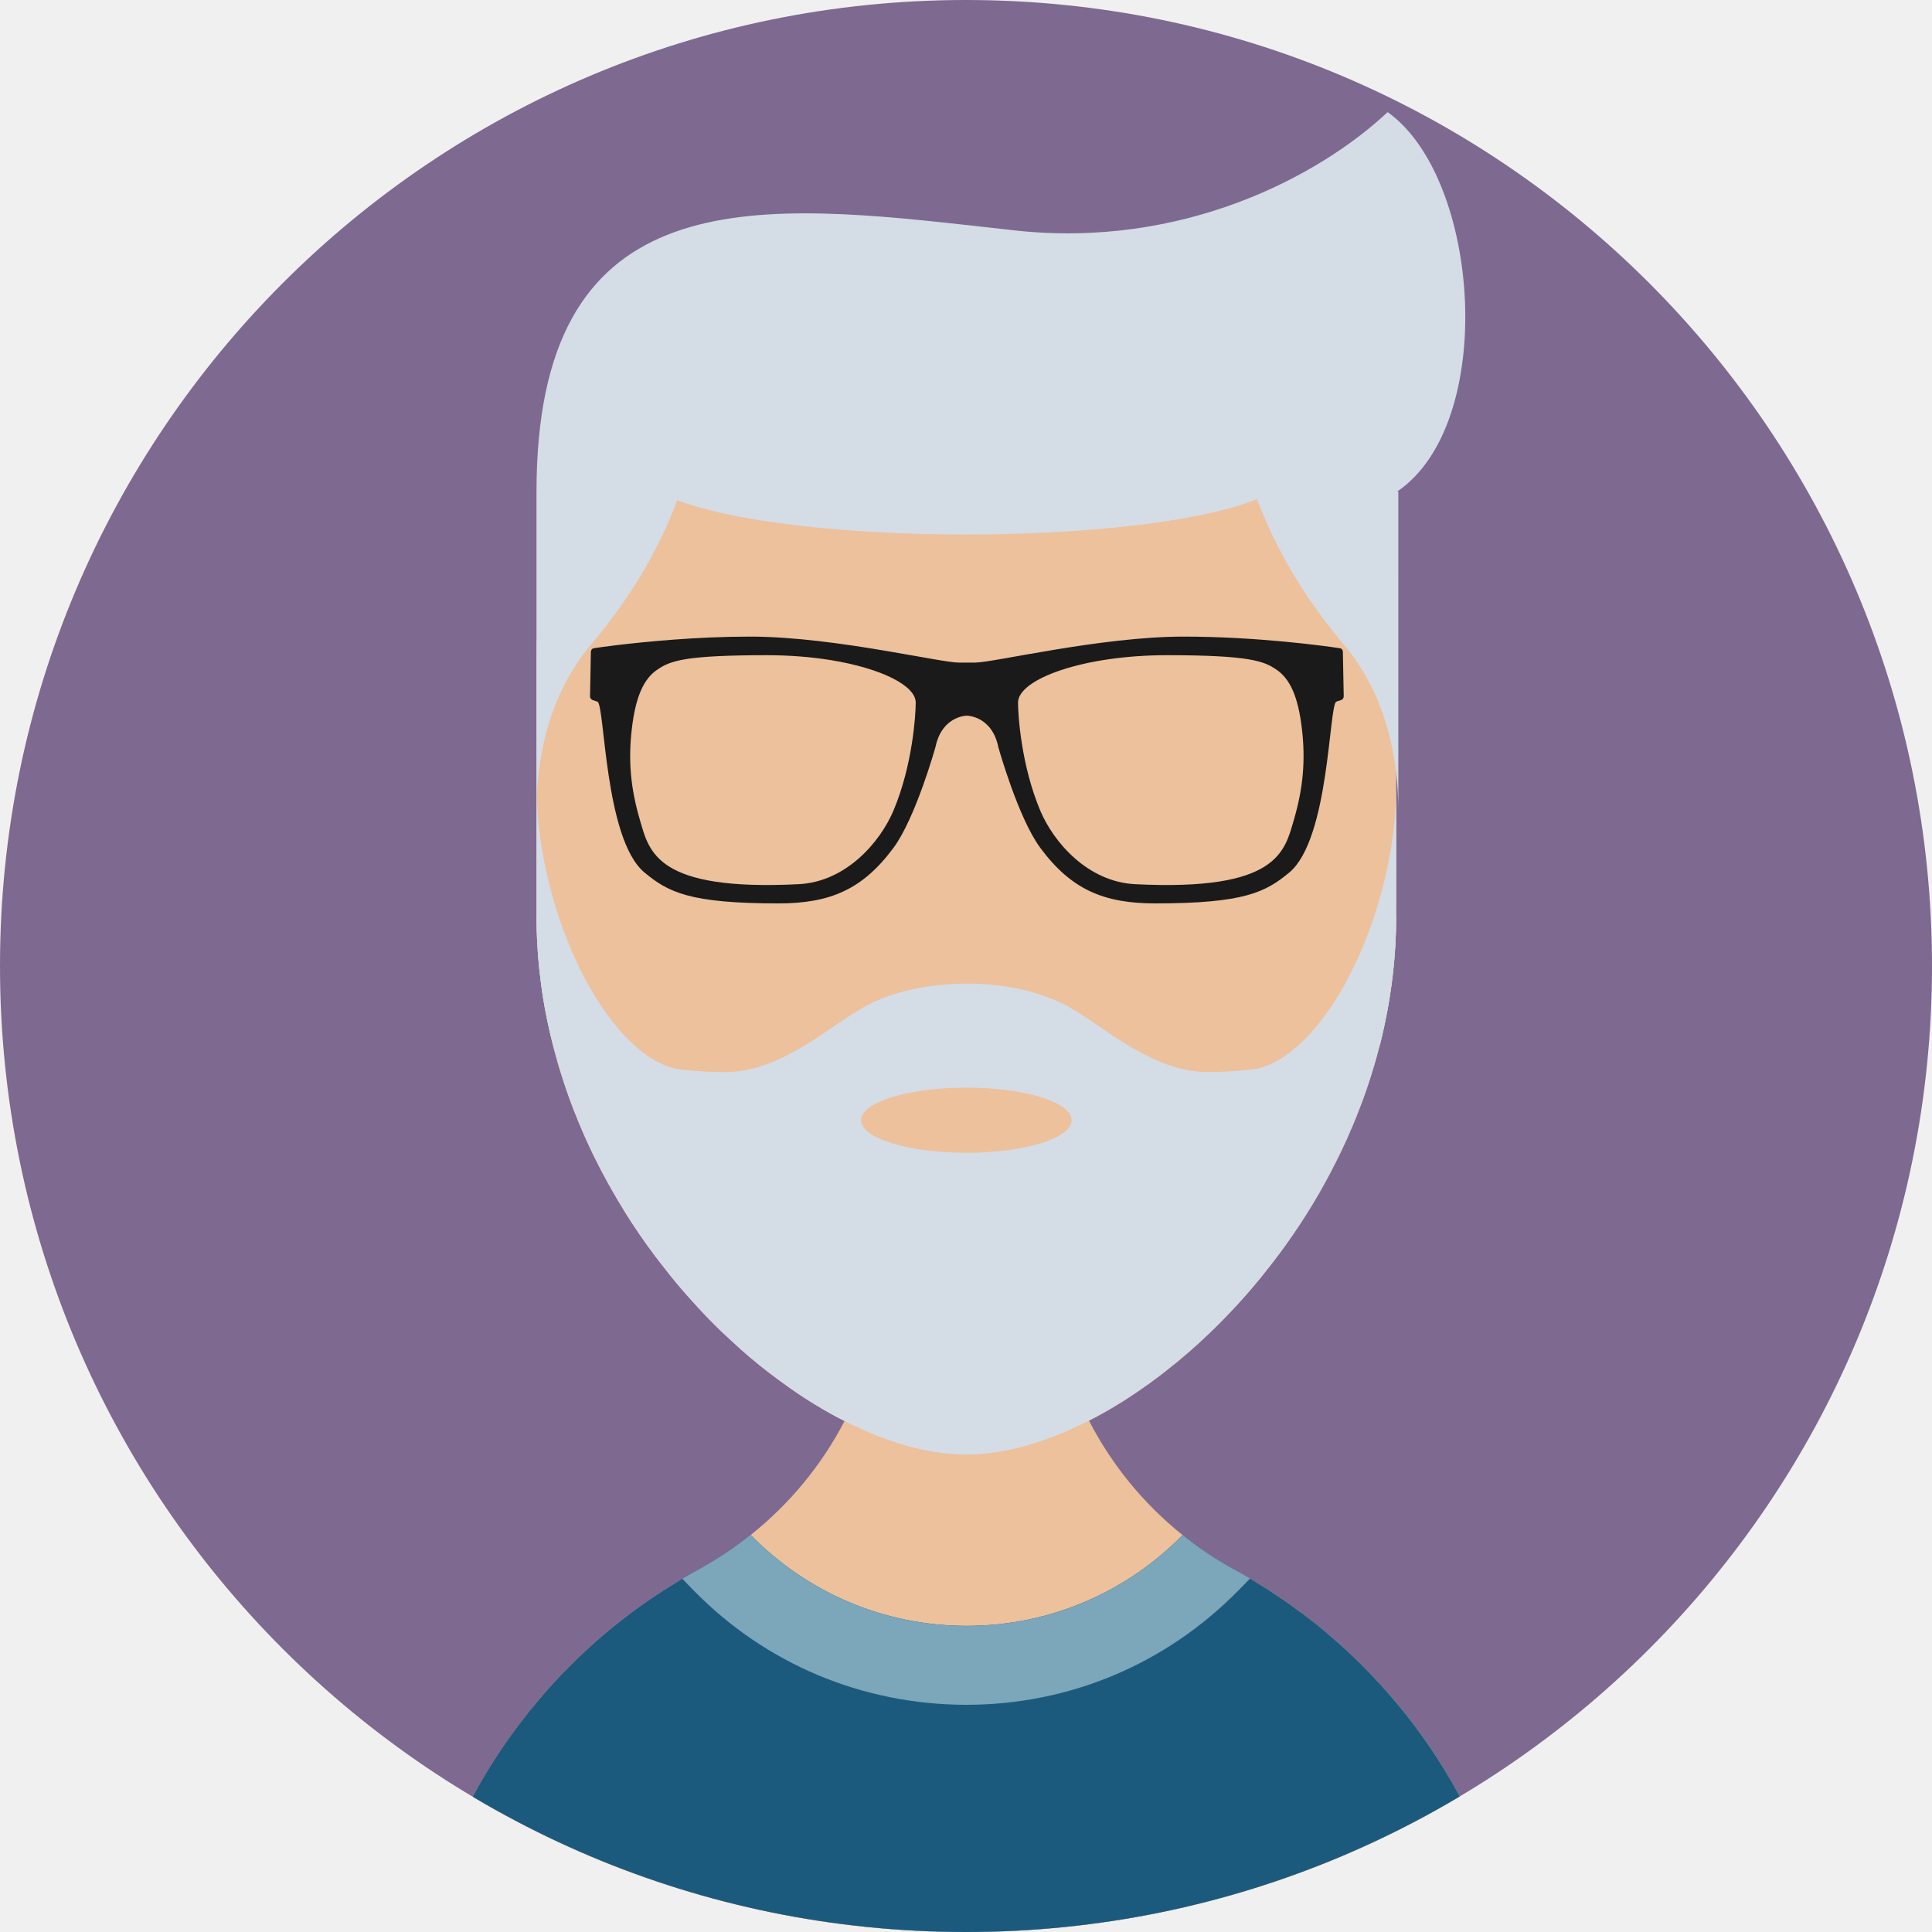
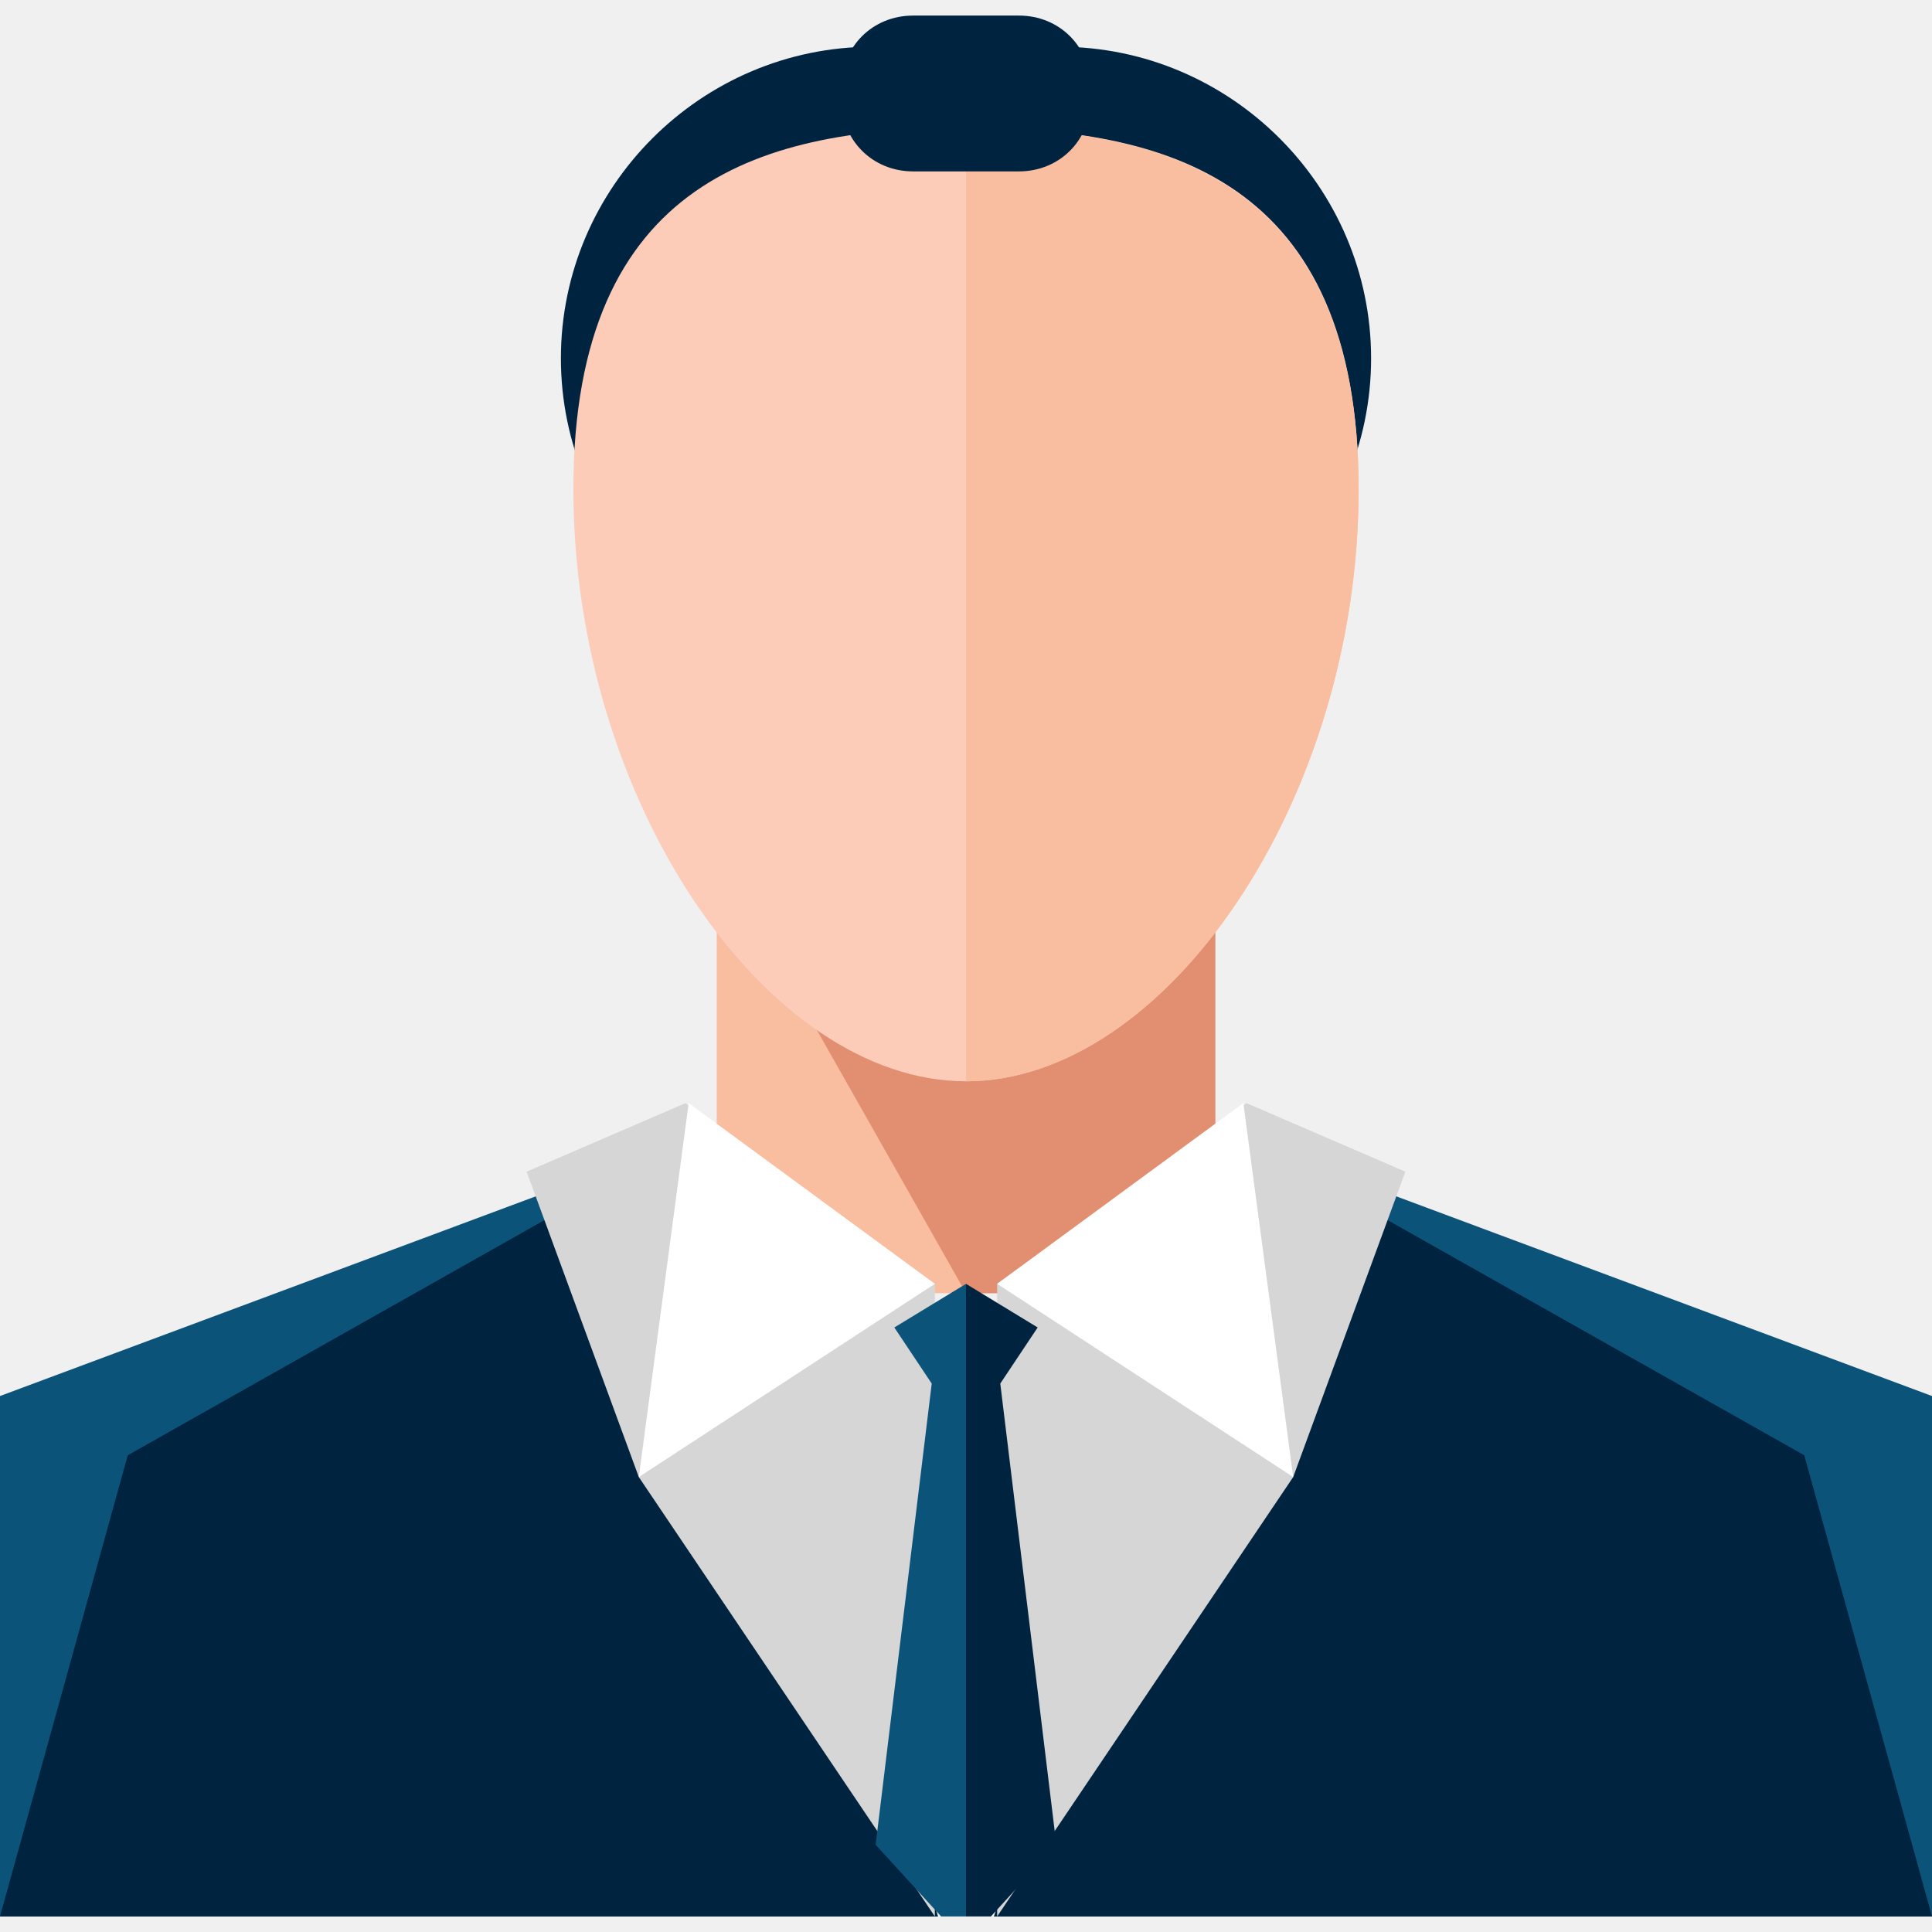
- <svg xmlns="http://www.w3.org/2000/svg" xmlns:xlink="http://www.w3.org/1999/xlink" version="1.1" id="Capa_1" x="0px" y="0px" viewBox="0 0 188.148 188.148" style="enable-background:new 0 0 188.148 188.148;" xml:space="preserve">
-   <g>
-     <g>
-       <defs>
-         <circle id="SVGID_1_" cx="94.074" cy="94.074" r="94.074" />
-       </defs>
-       <use xlink:href="#SVGID_1_" style="overflow:visible;fill:#7E6990;" />
-       <clipPath id="SVGID_2_">
-         <use xlink:href="#SVGID_1_" style="overflow:visible;" />
-       </clipPath>
-       <g style="clip-path:url(#SVGID_2_);">
-         <path style="fill:#ECC19C;" d="M148.645,200.743v0.01H39.57v-0.01c0-6.159,1.018-12.091,2.91-17.612     c0.339-0.997,0.709-1.984,1.11-2.961v-0.01c0.391-0.977,0.822-1.933,1.275-2.878c1.799-3.794,4.041-7.341,6.642-10.59     c0.658-0.813,1.327-1.604,2.015-2.365c0.339-0.391,0.699-0.771,1.059-1.152c0.36-0.37,0.72-0.74,1.09-1.11     c1.84-1.841,3.814-3.527,5.891-5.079c1.039-0.771,2.087-1.491,3.177-2.19c0.391-0.247,0.781-0.494,1.182-0.73     c0.175-0.103,0.36-0.206,0.535-0.309c0.535-0.319,1.069-0.627,1.614-0.925c0.021-0.021,0.041-0.021,0.041-0.021     c0.442-0.237,0.874-0.494,1.306-0.761c1.285-0.771,2.519-1.625,3.691-2.57c3.773-3.002,6.899-6.786,9.14-11.094     c0.71-1.367,1.337-2.786,1.861-4.246c1.306-3.64,2.016-7.557,2.016-11.649l7.947,0.041h0.021l8.153,0.042     c0,4.04,0.689,7.917,1.963,11.515c0.514,1.471,1.131,2.889,1.84,4.257c2.231,4.328,5.347,8.132,9.12,11.145     c0.74,0.606,1.491,1.162,2.283,1.686c0.082,0.062,0.154,0.113,0.236,0.165c0.37,0.247,0.74,0.494,1.131,0.72     c0.422,0.257,0.854,0.514,1.285,0.75c0.072,0.021,0.134,0.051,0.185,0.092c0.483,0.268,0.967,0.545,1.439,0.833     c0.412,0.236,0.823,0.483,1.234,0.74c0.421,0.257,0.843,0.524,1.254,0.822c0.853,0.545,1.686,1.142,2.498,1.758     c0,0.01,0.01,0.01,0.01,0.01h0.011c1.038,0.771,2.046,1.594,3.033,2.436c0.987,0.843,1.933,1.728,2.848,2.643     C142.527,172.017,148.645,185.65,148.645,200.743z" />
-         <path style="fill:#1C5A7D;" d="M148.645,200.743H39.57c0-6.159,1.018-12.091,2.91-17.612c0.339-0.997,0.709-1.984,1.11-2.961     v-0.01c0.391-0.977,0.822-1.933,1.275-2.878c1.799-3.794,4.041-7.341,6.642-10.59c0.658-0.813,1.327-1.604,2.015-2.365     c0.339-0.391,0.699-0.771,1.059-1.152c0.36-0.37,0.72-0.74,1.09-1.11c1.84-1.841,3.814-3.527,5.891-5.079     c1.039-0.771,2.087-1.491,3.177-2.19c0.391-0.247,0.781-0.494,1.182-0.73c0.175-0.113,0.35-0.216,0.524-0.319     c0.535-0.319,1.08-0.627,1.625-0.925c0.021-0.021,0.041-0.01,0.041-0.01v-0.01c0.442-0.247,0.874-0.494,1.306-0.75     c1.285-0.782,2.519-1.645,3.67-2.591c0.01,0.01,0.01,0.01,0.021,0.02c5.326,5.449,12.739,8.832,20.964,8.852h0.082     c8.225,0,15.669-3.393,21.015-8.842l0.01-0.01c0.73,0.607,1.491,1.172,2.272,1.696c0.082,0.062,0.154,0.113,0.236,0.165     c0.37,0.247,0.75,0.483,1.131,0.72c0.422,0.257,0.854,0.504,1.285,0.74c0.072,0.021,0.123,0.062,0.185,0.092     c0.483,0.268,0.977,0.545,1.45,0.833c0.411,0.247,0.823,0.494,1.224,0.751c0.421,0.257,0.843,0.524,1.254,0.822     c0.853,0.545,1.686,1.142,2.498,1.758h0.021c1.038,0.781,2.056,1.594,3.033,2.447c0.987,0.843,1.933,1.728,2.848,2.643     C142.527,172.017,148.645,185.65,148.645,200.743z" />
-         <g>
-           <path style="fill:#7CA6BA;" d="M121.738,153.727l-0.01,0.01l-1.121,1.141c-7.053,7.187-16.471,11.145-26.516,11.145      c-0.01,0-0.01,0-0.021,0c-10.137-0.031-19.524-3.989-26.546-11.165l-1.069-1.1l-0.01-0.01c0.535-0.319,1.08-0.627,1.625-0.925      c0.021-0.021,0.041-0.01,0.041-0.01v-0.01c0.442-0.247,0.874-0.494,1.306-0.75c1.285-0.782,2.519-1.645,3.67-2.591      c0.01,0.01,0.01,0.01,0.021,0.02c5.326,5.449,12.739,8.832,20.964,8.852h0.082c8.225,0,15.669-3.393,21.015-8.842l0.01-0.01      c0.73,0.607,1.491,1.172,2.272,1.696c0.082,0.062,0.154,0.113,0.236,0.165c0.37,0.247,0.75,0.483,1.131,0.72      c0.422,0.257,0.854,0.504,1.285,0.74c0.072,0.021,0.123,0.062,0.185,0.092C120.772,153.161,121.266,153.439,121.738,153.727z" />
-         </g>
-         <g>
-           <path style="fill:#ECC19C;" d="M135.968,64.094V89.19c0,0.452-0.01,0.905-0.02,1.357c-0.01,0.349-0.021,0.699-0.041,1.048      c-0.01,0.35-0.031,0.689-0.062,1.038c-0.01,0.236-0.031,0.473-0.051,0.71c-0.01,0.144-0.02,0.277-0.041,0.421      c-0.02,0.257-0.041,0.524-0.082,0.781c-0.021,0.247-0.041,0.494-0.082,0.74c-0.021,0.237-0.051,0.483-0.093,0.73      c-0.092,0.74-0.216,1.48-0.35,2.21c-0.092,0.494-0.185,0.987-0.288,1.471c-0.01,0.021-0.01,0.041-0.02,0.062      c-0.01,0.072-0.021,0.144-0.041,0.216c-0.01,0.021-0.01,0.041-0.021,0.062c0,0.021,0,0.041-0.01,0.062      c-0.021,0.103-0.041,0.206-0.072,0.308c-0.02,0.123-0.051,0.247-0.082,0.37c-0.02,0.134-0.052,0.257-0.093,0.381      c-0.031,0.185-0.082,0.37-0.124,0.555c-0.031,0.103-0.051,0.216-0.092,0.319c-0.021,0.093-0.051,0.185-0.072,0.268      c-0.216,0.843-0.463,1.665-0.72,2.488c-0.123,0.391-0.247,0.771-0.38,1.162c-0.011,0.041-0.031,0.082-0.042,0.123      c-0.123,0.35-0.247,0.699-0.37,1.049c-0.041,0.103-0.082,0.205-0.123,0.319c-0.124,0.329-0.247,0.658-0.38,0.987      c-0.154,0.401-0.319,0.792-0.483,1.183c-0.144,0.35-0.298,0.699-0.453,1.048c-0.02,0.062-0.051,0.113-0.072,0.175      c-0.175,0.37-0.339,0.74-0.514,1.1c-0.175,0.38-0.36,0.761-0.555,1.142c-0.37,0.75-0.771,1.501-1.172,2.231l-0.555,0.987      c-1.584,2.725-3.342,5.285-5.254,7.649c-0.257,0.339-0.524,0.668-0.802,0.987c-0.381,0.463-0.771,0.915-1.162,1.357      c-0.35,0.391-0.699,0.781-1.059,1.162c-0.987,1.059-1.995,2.067-3.023,3.013c-0.206,0.206-0.421,0.391-0.638,0.586      c-0.35,0.319-0.699,0.627-1.059,0.925c-0.278,0.247-0.565,0.483-0.854,0.72c-0.74,0.606-1.48,1.192-2.231,1.737      c-0.309,0.237-0.627,0.463-0.946,0.679c-0.514,0.37-1.039,0.72-1.563,1.059c-0.288,0.195-0.586,0.38-0.884,0.555      c-0.956,0.596-1.933,1.141-2.889,1.624c-0.092,0.051-0.174,0.092-0.267,0.133c-0.257,0.134-0.514,0.257-0.771,0.381      c-0.257,0.123-0.524,0.247-0.802,0.37c-0.339,0.154-0.678,0.298-1.018,0.432c-0.134,0.061-0.268,0.113-0.401,0.154      c-0.401,0.164-0.813,0.319-1.213,0.452c-0.504,0.185-1.018,0.339-1.521,0.483c-0.35,0.103-0.709,0.195-1.059,0.277      c-0.021,0.011-0.041,0.021-0.072,0.021c-0.35,0.082-0.699,0.164-1.049,0.226c-0.093,0.021-0.185,0.041-0.278,0.051      c-0.288,0.051-0.576,0.103-0.864,0.134c-0.411,0.061-0.822,0.113-1.233,0.134c-0.144,0.021-0.278,0.031-0.421,0.031      c-0.329,0.02-0.658,0.031-0.977,0.031h-0.031c-0.319,0-0.637-0.01-0.956-0.031c-0.124,0-0.247-0.01-0.37-0.031      c-0.288-0.011-0.586-0.041-0.895-0.082c-0.062,0-0.134-0.01-0.195-0.021c-0.38-0.051-0.761-0.113-1.152-0.185      c-0.329-0.051-0.658-0.123-0.997-0.205c-1.758-0.401-3.567-1.008-5.398-1.82c-0.617-0.278-1.244-0.565-1.861-0.895      c-0.956-0.473-1.912-1.008-2.858-1.594c-0.792-0.483-1.584-0.997-2.365-1.542c-0.391-0.278-0.781-0.555-1.172-0.843      c-1.223-0.895-2.437-1.871-3.629-2.92c-0.329-0.298-0.658-0.596-0.987-0.905c-0.329-0.298-0.658-0.606-0.977-0.905      c-0.802-0.771-1.583-1.573-2.344-2.406c-0.298-0.319-0.596-0.647-0.895-0.987c-0.822-0.925-1.625-1.881-2.385-2.879      c-0.298-0.36-0.576-0.73-0.853-1.1c-1.038-1.377-2.025-2.817-2.951-4.308c-0.247-0.401-0.493-0.813-0.73-1.213      c-0.288-0.483-0.565-0.977-0.843-1.47c-1.028-1.851-1.974-3.773-2.797-5.758c-0.123-0.288-0.247-0.576-0.35-0.863      c-0.164-0.37-0.308-0.75-0.442-1.121c-0.206-0.545-0.401-1.09-0.586-1.635c-0.185-0.545-0.36-1.1-0.535-1.655      c-0.165-0.535-0.319-1.069-0.463-1.614c-0.164-0.576-0.318-1.162-0.452-1.758c-0.01-0.062-0.031-0.124-0.041-0.185      c-0.195-0.822-0.37-1.655-0.524-2.499c-0.206-1.11-0.37-2.241-0.494-3.382c-0.051-0.36-0.082-0.72-0.113-1.08      c-0.041-0.38-0.072-0.751-0.092-1.131c-0.051-0.689-0.082-1.388-0.103-2.087c-0.01-0.453-0.021-0.905-0.021-1.357V64.094      c0-5.747,1.162-11.227,3.259-16.214c0.051-0.144,0.113-0.277,0.175-0.411c0.813-1.881,1.758-3.691,2.838-5.418      c0.165-0.277,0.339-0.545,0.514-0.812c7.464-11.433,20.368-18.99,35.039-19h0.041c3.188,0,6.292,0.36,9.274,1.028      c2.725,0.617,5.346,1.501,7.834,2.622c3.393,1.521,6.549,3.475,9.387,5.809c2.385,1.953,4.555,4.153,6.446,6.58      c0.74,0.946,1.439,1.922,2.098,2.93c0.185,0.277,0.37,0.555,0.535,0.843c1.069,1.717,2.025,3.517,2.837,5.398l0.185,0.432      c2.056,4.884,3.208,10.23,3.249,15.844C135.968,63.847,135.968,63.97,135.968,64.094z" />
-           <path style="fill:#D4DCE6;" d="M135.968,89.19c0,0.452-0.01,0.905-0.02,1.357c-0.01,0.349-0.021,0.699-0.041,1.048      c-0.01,0.35-0.031,0.689-0.062,1.038c-0.01,0.236-0.031,0.473-0.051,0.71c-0.01,0.144-0.02,0.277-0.041,0.421      c-0.02,0.257-0.041,0.524-0.082,0.781c-0.021,0.247-0.051,0.494-0.082,0.74c-0.021,0.237-0.051,0.483-0.093,0.73      c-0.092,0.74-0.216,1.48-0.35,2.21c-0.082,0.432-0.164,0.854-0.257,1.275c-0.01,0.093-0.031,0.175-0.051,0.257      c-0.01,0.072-0.021,0.144-0.041,0.216c-0.01,0.021-0.01,0.041-0.021,0.062c0,0.021,0,0.041-0.01,0.062c0,0.01,0,0.021,0,0.021      c-0.021,0.113-0.051,0.226-0.072,0.329c-0.02,0.113-0.051,0.226-0.082,0.329c-0.02,0.134-0.052,0.257-0.093,0.381      c-0.041,0.205-0.093,0.401-0.154,0.596c-0.01,0.092-0.031,0.185-0.061,0.277c-0.021,0.093-0.051,0.185-0.072,0.268      c-0.216,0.843-0.463,1.665-0.72,2.488c-0.123,0.391-0.247,0.771-0.38,1.162c-0.011,0.041-0.031,0.082-0.042,0.123      c-0.123,0.35-0.247,0.699-0.37,1.049c-0.041,0.103-0.082,0.205-0.123,0.319c-0.124,0.329-0.247,0.658-0.38,0.987      c-0.154,0.401-0.319,0.792-0.483,1.183c-0.144,0.35-0.298,0.699-0.453,1.048c-0.02,0.062-0.051,0.113-0.072,0.175      c-0.175,0.37-0.339,0.74-0.514,1.1c-0.175,0.38-0.36,0.761-0.555,1.142c-0.37,0.75-0.771,1.501-1.172,2.231l-0.555,0.987      c-1.584,2.725-3.342,5.285-5.254,7.649c-0.257,0.339-0.524,0.668-0.802,0.987c-0.381,0.463-0.771,0.915-1.162,1.357      c-0.35,0.391-0.699,0.781-1.059,1.162c-0.987,1.059-1.995,2.067-3.023,3.013c-0.206,0.206-0.421,0.391-0.638,0.586      c-0.35,0.319-0.699,0.627-1.059,0.925c-0.278,0.247-0.565,0.483-0.854,0.72c-0.74,0.606-1.48,1.192-2.231,1.737      c-0.309,0.237-0.627,0.463-0.946,0.679c-0.514,0.37-1.039,0.72-1.563,1.059c-0.288,0.195-0.586,0.38-0.884,0.555      c-0.956,0.596-1.933,1.141-2.889,1.624c-0.092,0.051-0.174,0.092-0.267,0.133c-0.257,0.134-0.514,0.257-0.771,0.381      c-0.257,0.123-0.524,0.247-0.802,0.37c-0.339,0.154-0.678,0.298-1.018,0.432c-0.134,0.061-0.268,0.113-0.401,0.154      c-0.401,0.164-0.813,0.319-1.213,0.452c-0.504,0.185-1.018,0.339-1.521,0.483c-0.35,0.103-0.709,0.195-1.059,0.277      c-0.021,0.011-0.041,0.021-0.072,0.021c-0.35,0.082-0.699,0.164-1.049,0.226c-0.093,0.021-0.185,0.041-0.278,0.051      c-0.288,0.051-0.576,0.103-0.864,0.134c-0.411,0.061-0.822,0.113-1.233,0.134c-0.144,0.021-0.278,0.031-0.421,0.031      c-0.329,0.02-0.658,0.031-0.977,0.031h-0.031c-0.319,0-0.637-0.01-0.956-0.031c-0.124,0-0.247-0.01-0.37-0.031      c-0.288-0.011-0.586-0.041-0.895-0.082c-0.062,0-0.134-0.01-0.195-0.021c-0.38-0.051-0.761-0.113-1.152-0.185      c-0.329-0.051-0.658-0.123-0.997-0.205c-1.758-0.401-3.567-1.008-5.398-1.82c-0.617-0.278-1.244-0.565-1.861-0.895      c-0.956-0.473-1.912-1.008-2.858-1.594c-0.792-0.473-1.573-0.987-2.365-1.542c-0.391-0.278-0.781-0.555-1.172-0.843      c-1.223-0.895-2.437-1.871-3.629-2.92c-0.329-0.298-0.658-0.596-0.987-0.905c-0.329-0.298-0.658-0.606-0.977-0.905      c-0.802-0.771-1.583-1.573-2.344-2.406c-0.298-0.319-0.596-0.647-0.895-0.987c-0.822-0.925-1.625-1.881-2.385-2.879      c-0.298-0.36-0.576-0.73-0.853-1.1c-1.038-1.377-2.025-2.817-2.951-4.308c-0.247-0.401-0.493-0.813-0.73-1.213      c-0.288-0.483-0.565-0.977-0.843-1.47c-1.028-1.851-1.974-3.773-2.797-5.758c-0.123-0.288-0.247-0.576-0.35-0.863      c-0.164-0.37-0.308-0.75-0.442-1.121c-0.206-0.545-0.401-1.09-0.586-1.635c-0.185-0.545-0.36-1.1-0.535-1.655      c-0.165-0.535-0.319-1.069-0.463-1.614c-0.164-0.576-0.318-1.162-0.452-1.758c-0.01-0.062-0.031-0.124-0.041-0.185      c-0.195-0.822-0.37-1.655-0.524-2.499c-0.206-1.11-0.37-2.241-0.494-3.382c-0.051-0.36-0.082-0.72-0.113-1.08      c-0.041-0.38-0.072-0.751-0.092-1.131c-0.051-0.689-0.082-1.388-0.103-2.087c-0.01-0.453-0.021-0.905-0.021-1.357l6.683,13.14      l11.484,5.007l13.582,1.224h0.01l10.065,0.915h0.062l9.418,0.854c0.01,0,0.01,0,0.01,0l21.005,1.892L135.968,89.19z" />
-           <g>
-             <path style="fill:#D4DCE6;" d="M94.153,95.791l-0.01,10.127v0.011l-0.01,3.547v2.786l-0.01,9.253v0.01l-0.01-0.01h-0.01       l-0.01-0.01l-0.021-0.01l-40.437-20.583c-0.01-0.062-0.031-0.124-0.041-0.185c-0.195-0.822-0.37-1.655-0.524-2.499       c-0.206-1.11-0.37-2.241-0.494-3.382c-0.051-0.36-0.082-0.72-0.113-1.08c-0.041-0.38-0.072-0.751-0.092-1.131       c-0.051-0.689-0.082-1.388-0.103-2.087c-0.01-0.453-0.021-0.905-0.021-1.357V76.904c0,0.175,0.01,0.35,0.01,0.524       c0,0.123,0.01,0.247,0.021,0.37c0.102,2.868,0.576,6.004,1.449,9.212c0.709,2.57,1.594,4.945,2.622,7.064v0.01       c2.694,5.603,6.302,9.407,9.624,10.024c0.205,0.031,0.421,0.051,0.627,0.072c1.285,0.144,2.632,0.226,4.02,0.226       c5.243,0,9.901-4.215,12.831-5.922c0.021-0.01,0.041-0.021,0.062-0.031c0.154-0.093,0.309-0.185,0.442-0.278       c0.041-0.031,0.082-0.051,0.123-0.072c2.468-1.409,6.025-2.303,9.994-2.313H94.153z" />
-             <path style="fill:#D4DCE6;" d="M135.981,76.899l-0.01,12.286c0,3.084-0.288,6.107-0.822,9.037       c-0.216,1.172-0.463,2.334-0.75,3.485l-9.49,13.705l-30.783,6.097h-0.01l-0.01,0.01v-0.01l-0.031-25.728h0.082       c3.968,0.01,7.536,0.905,10.003,2.313c0.041,0.021,0.072,0.041,0.113,0.072c0.144,0.092,0.298,0.185,0.452,0.277       c0.01,0.011,0.031,0.021,0.052,0.031c2.94,1.707,7.587,5.925,12.831,5.925c1.388,0,2.735-0.082,4.02-0.226       c0.216-0.021,0.421-0.041,0.637-0.072c3.31-0.617,6.93-4.421,9.613-10.024v-0.01c1.028-2.118,1.912-4.493,2.622-7.063       c0.925-3.393,1.409-6.704,1.47-9.716C135.981,77.156,135.981,77.033,135.981,76.899z" />
-           </g>
-           <ellipse style="fill:#ECC19C;" cx="94.107" cy="109.091" rx="10.255" ry="3.17" />
-           <path style="fill:#1A1A1A;" d="M130.776,63.477c0-0.175-0.124-0.329-0.298-0.35c-1.47-0.226-8.091-1.131-15.206-1.131      c-8.071,0-18.486,2.529-20.306,2.529h-1.614c-0.843,0-3.557-0.545-7.032-1.131c-3.989-0.679-8.976-1.398-13.273-1.398      c-5.212,0-10.147,0.494-12.996,0.833c-1.049,0.123-1.81,0.236-2.21,0.298c-0.175,0.021-0.298,0.175-0.298,0.35l-0.082,4.338      c0,0.154,0.092,0.288,0.226,0.35l0.494,0.165c0.73,0.278,0.668,13.355,4.565,16.625c2.313,1.923,4.38,3.023,13.067,3.023      c5.028,0,8.194-1.357,11.196-5.408c2.159-2.91,4.082-9.788,4.082-9.788c0.555-2.735,2.539-3.043,2.981-3.084      c0.01,0,0.01,0,0.021,0h0.031c0.021,0,0.031,0,0.031,0c0.072,0,2.458,0.041,3.074,3.084c0,0,1.923,6.878,4.082,9.788      c3.002,4.051,6.168,5.408,11.196,5.408c8.688,0,10.754-1.1,13.067-3.023c3.896-3.27,3.835-16.347,4.565-16.625l0.494-0.165      c0.134-0.062,0.226-0.195,0.226-0.35L130.776,63.477z M87.008,78.95c-1.285,3.023-4.575,6.919-9.222,7.156      c-13.931,0.699-14.568-3.187-15.474-6.271c-0.905-3.085-1.141-5.789-0.781-8.863c0.36-3.084,1.141-4.894,2.54-5.798      c0.596-0.401,1.254-0.761,2.93-1.018c1.501-0.216,3.814-0.35,7.67-0.35c2.241,0,4.329,0.175,6.2,0.473      c4.955,0.802,8.307,2.488,8.307,4.143C89.177,69.563,88.89,74.478,87.008,78.95z M126.005,79.835      c-0.905,3.084-1.542,6.971-15.474,6.271c-4.647-0.236-7.947-4.133-9.222-7.156c-1.882-4.472-2.169-9.387-2.169-10.528      c0-2.282,6.343-4.616,14.507-4.616c8.153,0,9.459,0.607,10.6,1.368c1.398,0.905,2.18,2.714,2.54,5.798      C127.146,74.046,126.91,76.75,126.005,79.835z" />
-           <g>
-             <path style="fill:#D4DCE6;" d="M136.061,47.87c-0.011,0-0.011,0.01-0.021,0.01H52.247c0-29.6,19.946-28.407,41.825-25.971       c0.01,0,0.01,0,0.021,0c1.553,0.175,3.115,0.35,4.678,0.524c16.368,1.82,29.692-5.254,36.365-11.515       C144.213,17.386,145.828,41.259,136.061,47.87z" />
-             <path style="fill:#D4DCE6;" d="M66.846,46.132l-0.226,0.709c-0.113,0.349-0.226,0.699-0.35,1.038       c-0.103,0.278-0.195,0.555-0.309,0.823c-1.922,5.141-4.832,9.85-8.4,14.065c-2.508,2.971-5.027,7.742-5.284,15.031       c-0.021,0.421-0.031,0.843-0.031,1.285v-14.99c0-8.492,0-16.214,0-16.214l3.434-0.411l3.352-0.401l3.948-0.473L66.846,46.132z" />
-             <path style="fill:#D4DCE6;" d="M136.176,47.883l-14.595-1.742l0.227,0.705c1.889,5.875,5.074,11.208,9.055,15.924       c2.657,3.148,5.314,8.302,5.314,16.323C136.176,68.105,136.176,47.883,136.176,47.883z" />
-             <ellipse style="fill:#D4DCE6;" cx="94.07" cy="46.141" rx="31.19" ry="5.912" />
-           </g>
-         </g>
-       </g>
-     </g>
-   </g>
+ <svg xmlns="http://www.w3.org/2000/svg" version="1.1" id="Layer_1" x="0px" y="0px" viewBox="0 0 496 496" style="enable-background:new 0 0 496 496;" xml:space="preserve">
+   <path style="fill:#00233F;" d="M352,92c0,44-36,80-80,80h-48c-44,0-80-36-80-80l0,0c0-44,36-80,80-80h48C316,12,352,48,352,92  L352,92z" />
+   <rect x="184" y="212" style="fill:#F9BDA0;" width="128" height="120" />
+   <polygon style="fill:#E28F71;" points="312,332 248,332 180,212 312,212 " />
+   <path style="fill:#FCCCB9;" d="M348.8,125.6c0,80-49.6,152-100.8,152s-100.8-72-100.8-152S196.8,32.8,248,32.8  C299.2,32.8,348.8,45.6,348.8,125.6z" />
+   <path style="fill:#F9BDA0;" d="M248,32.8c51.2,0,100.8,13.6,100.8,92.8c0,80-49.6,152-100.8,152" />
+   <path style="fill:#00233F;" d="M280,25.6C280,36,272,44,261.6,44h-27.2C224,44,216,36,216,25.6v-3.2C216,12,224,4,234.4,4h27.2  C272,4,280,12,280,22.4V25.6z" />
+   <polygon style="fill:#0C537A;" points="176,292.8 0,358.4 0,492 240.8,492 " />
+   <polygon style="fill:#00233F;" points="176,292.8 32.8,373.6 0,492 240.8,492 " />
+   <polygon style="fill:#D6D6D6;" points="176,283.2 135.2,300.8 164,379.2 240,492 240,329.6 " />
+   <polygon style="fill:#FFFFFF;" points="176.8,283.2 240,329.6 164,379.2 " />
+   <polygon style="fill:#0C537A;" points="320,292.8 496,358.4 496,492 255.2,492 " />
+   <polygon style="fill:#00233F;" points="320,292.8 463.2,373.6 496,492 255.2,492 " />
+   <polygon style="fill:#D6D6D6;" points="320,283.2 360.8,300.8 332,379.2 256,492 256,329.6 " />
+   <polygon style="fill:#FFFFFF;" points="319.2,283.2 256,329.6 332,379.2 " />
+   <polygon style="fill:#0C537A;" points="229.6,340.8 239.2,355.2 224.8,473.6 241.6,492 248,492 248,329.6 " />
+   <polygon style="fill:#00233F;" points="266.4,340.8 256.8,355.2 271.2,473.6 254.4,492 248,492 248,329.6 " />
  <g>
</g>
  <g>
</g>
  <g>
</g>
  <g>
</g>
  <g>
</g>
  <g>
</g>
  <g>
</g>
  <g>
</g>
  <g>
</g>
  <g>
</g>
  <g>
</g>
  <g>
</g>
  <g>
</g>
  <g>
</g>
  <g>
</g>
</svg>
